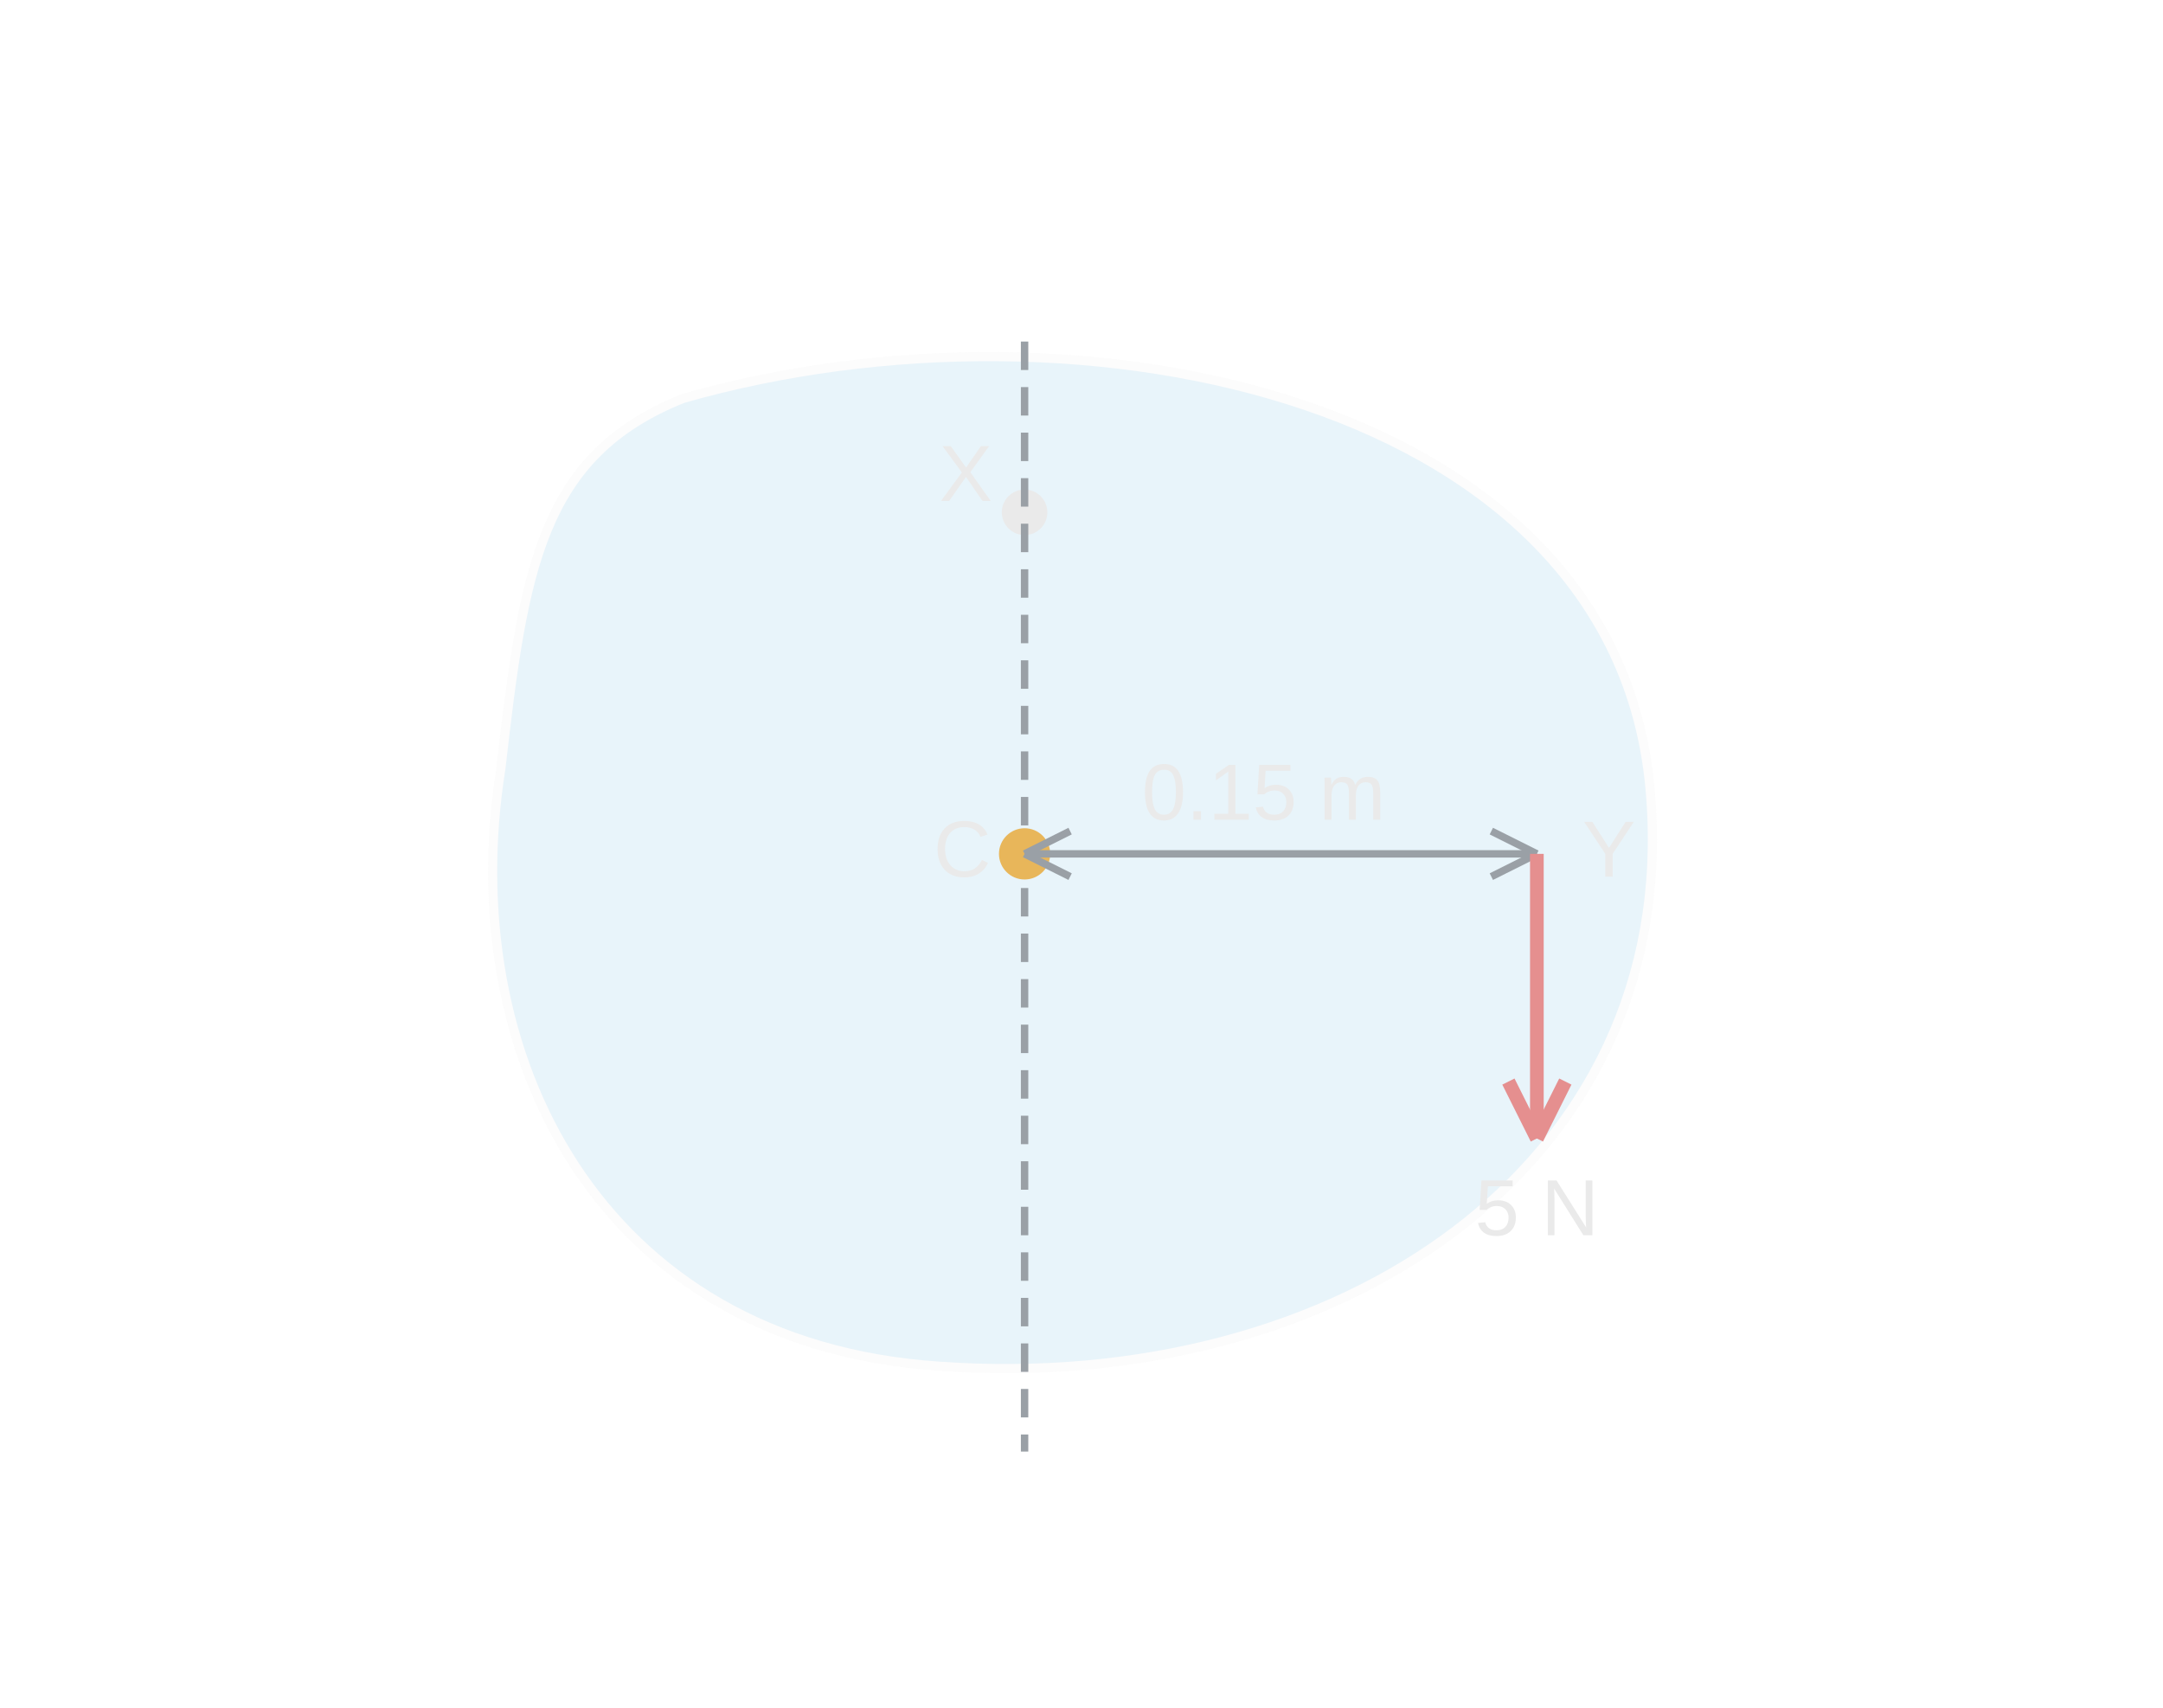
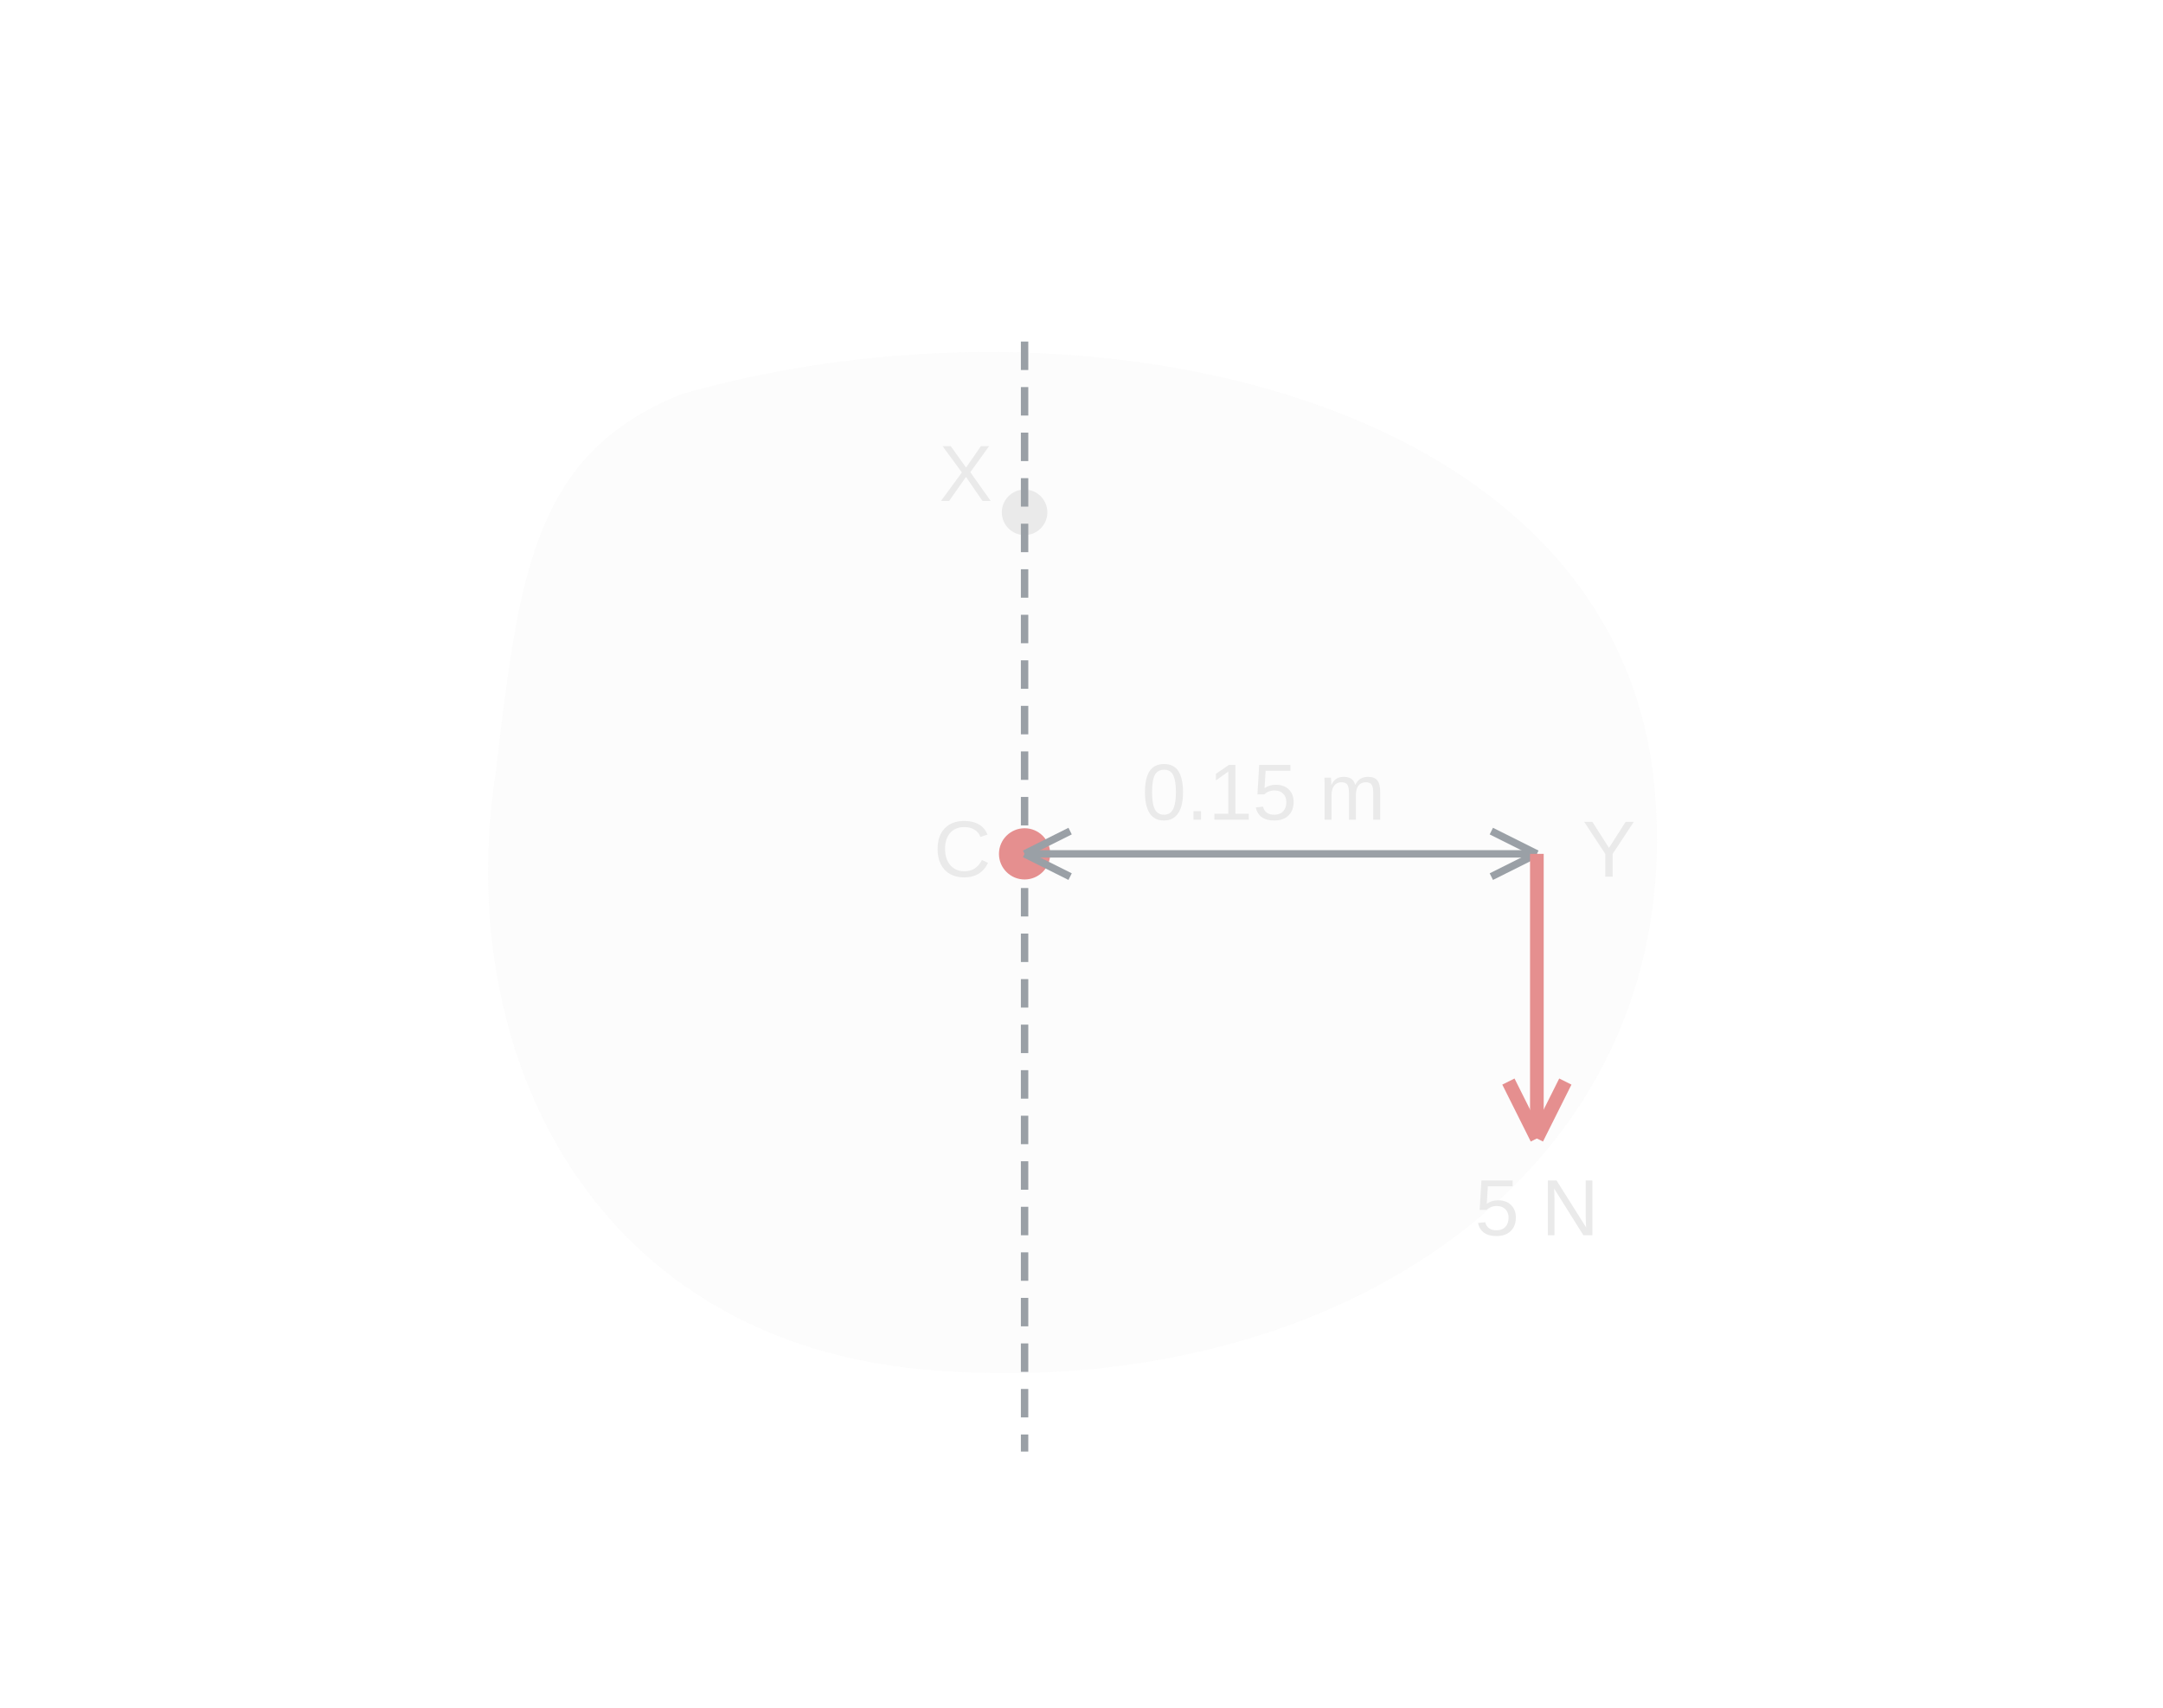
<svg xmlns="http://www.w3.org/2000/svg" viewBox="0 0 380 300" font-family="Segoe UI, Arial, sans-serif">
  <style>
    text { fill:#EAEAEA; }
-     .lamina { fill:#6FB7E0; opacity:0.16; stroke:#EAEAEA; stroke-width:1.6; }
+     .lamina { fill:#EAEAEA; opacity:0.16; stroke:#EAEAEA; stroke-width:1.6; }
    .plumb { stroke:#9AA0A6; stroke-width:1.3; stroke-dasharray:5 3; fill:none; }
    .pin { fill:#EAEAEA; }
-     .cg { fill:#E8B65A; stroke:#E8B65A; }
+     .cg { fill:#E58F8F; stroke:#E58F8F; }
    .load { fill:#6FB7E0; opacity:0.3; stroke:#6FB7E0; stroke-width:1.4; }
    .force { stroke:#E58F8F; stroke-width:2.4; fill:none; }
    .dim { stroke:#9AA0A6; stroke-width:1.3; fill:none; }
    .lbl { font-size:14px; }
  </style>
  <path class="lamina" d="M120,70 C190,50 285,70 290,140 C295,205 235,245 165,240 C105,236 80,185 88,135 C92,100 95,80 120,70 Z" />
  <circle class="pin" cx="180" cy="90" r="4" />
  <text class="lbl" x="165" y="88" fill="#EAEAEA">X</text>
  <line class="plumb" x1="180" y1="60" x2="180" y2="255" />
  <circle class="cg" cx="180" cy="150" r="4" />
  <text class="lbl" x="164" y="154" fill="#E8B65A">C</text>
  <line class="dim" x1="180" y1="150" x2="270" y2="150" />
  <path class="dim" d="M180,150 l8,-4 M180,150 l8,4" />
  <path class="dim" d="M270,150 l-8,-4 M270,150 l-8,4" />
  <text class="lbl" x="222" y="144" text-anchor="middle">0.15 m</text>
  <text class="lbl" x="278" y="154" fill="#EAEAEA">Y</text>
  <line class="force" x1="270" y1="150" x2="270" y2="200" />
  <path class="force" d="M270,200 l-5,-10 M270,200 l5,-10" />
  <text class="lbl" x="270" y="217" text-anchor="middle" fill="#E58F8F">5 N</text>
</svg>
